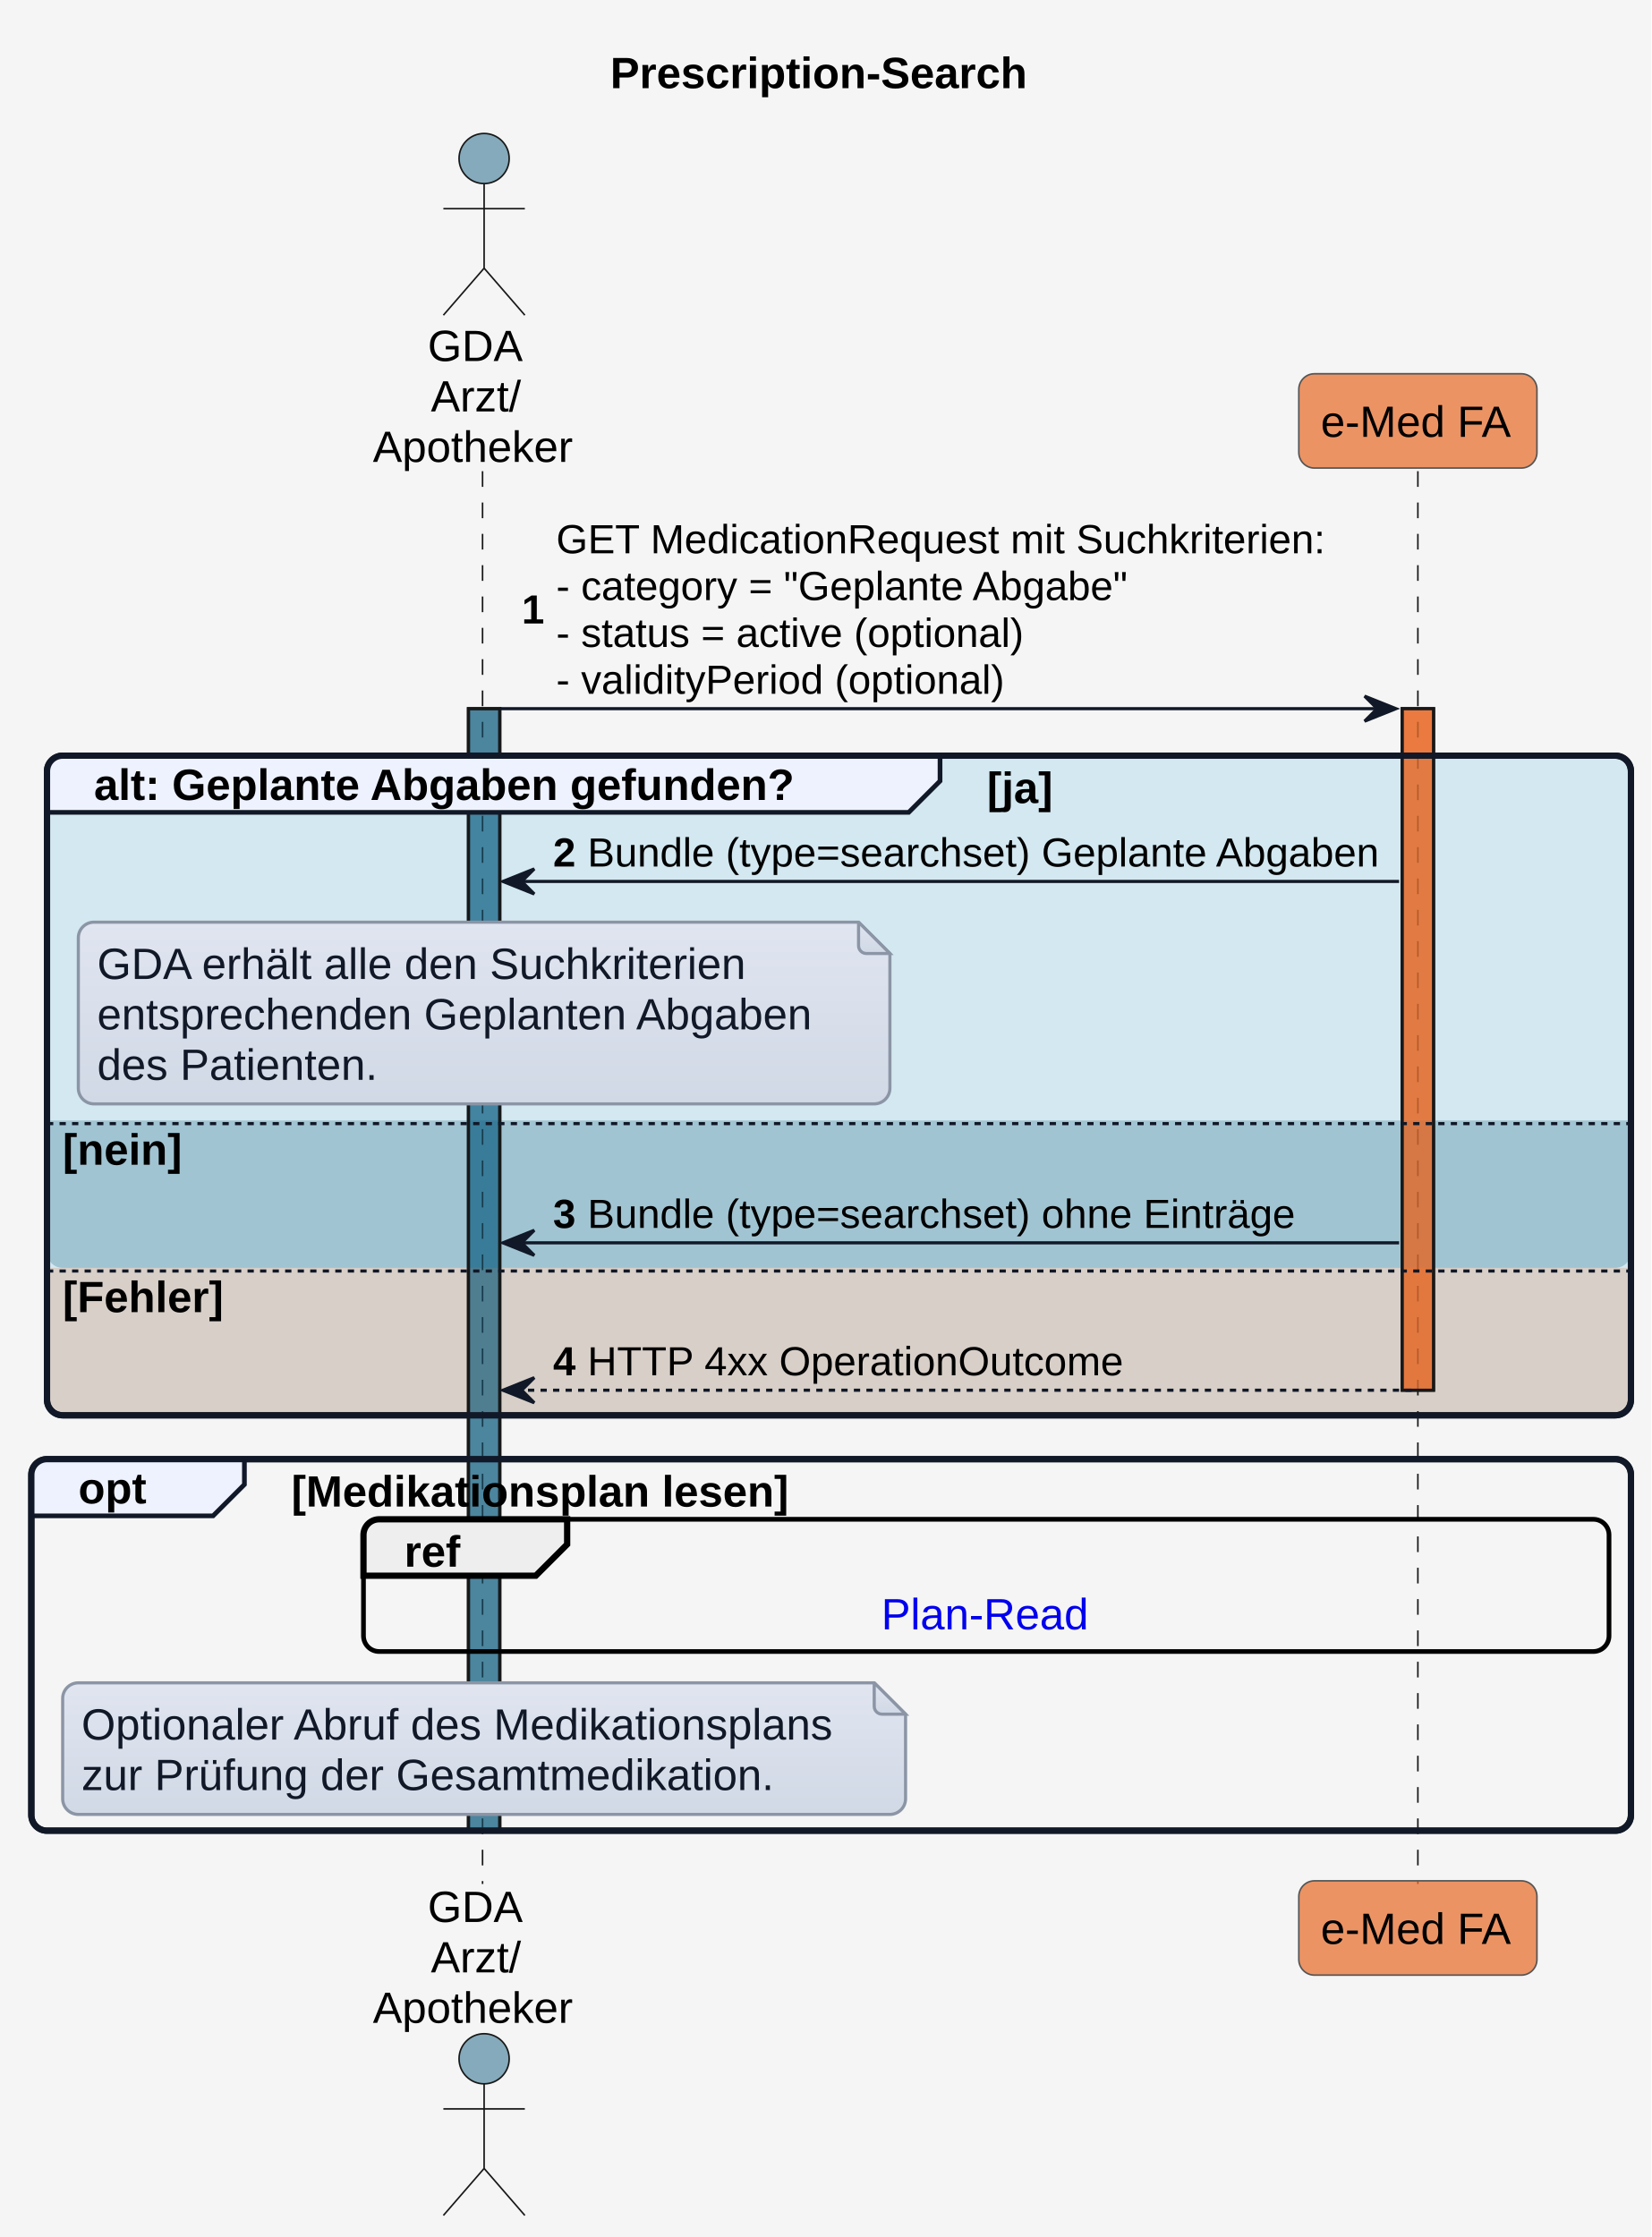
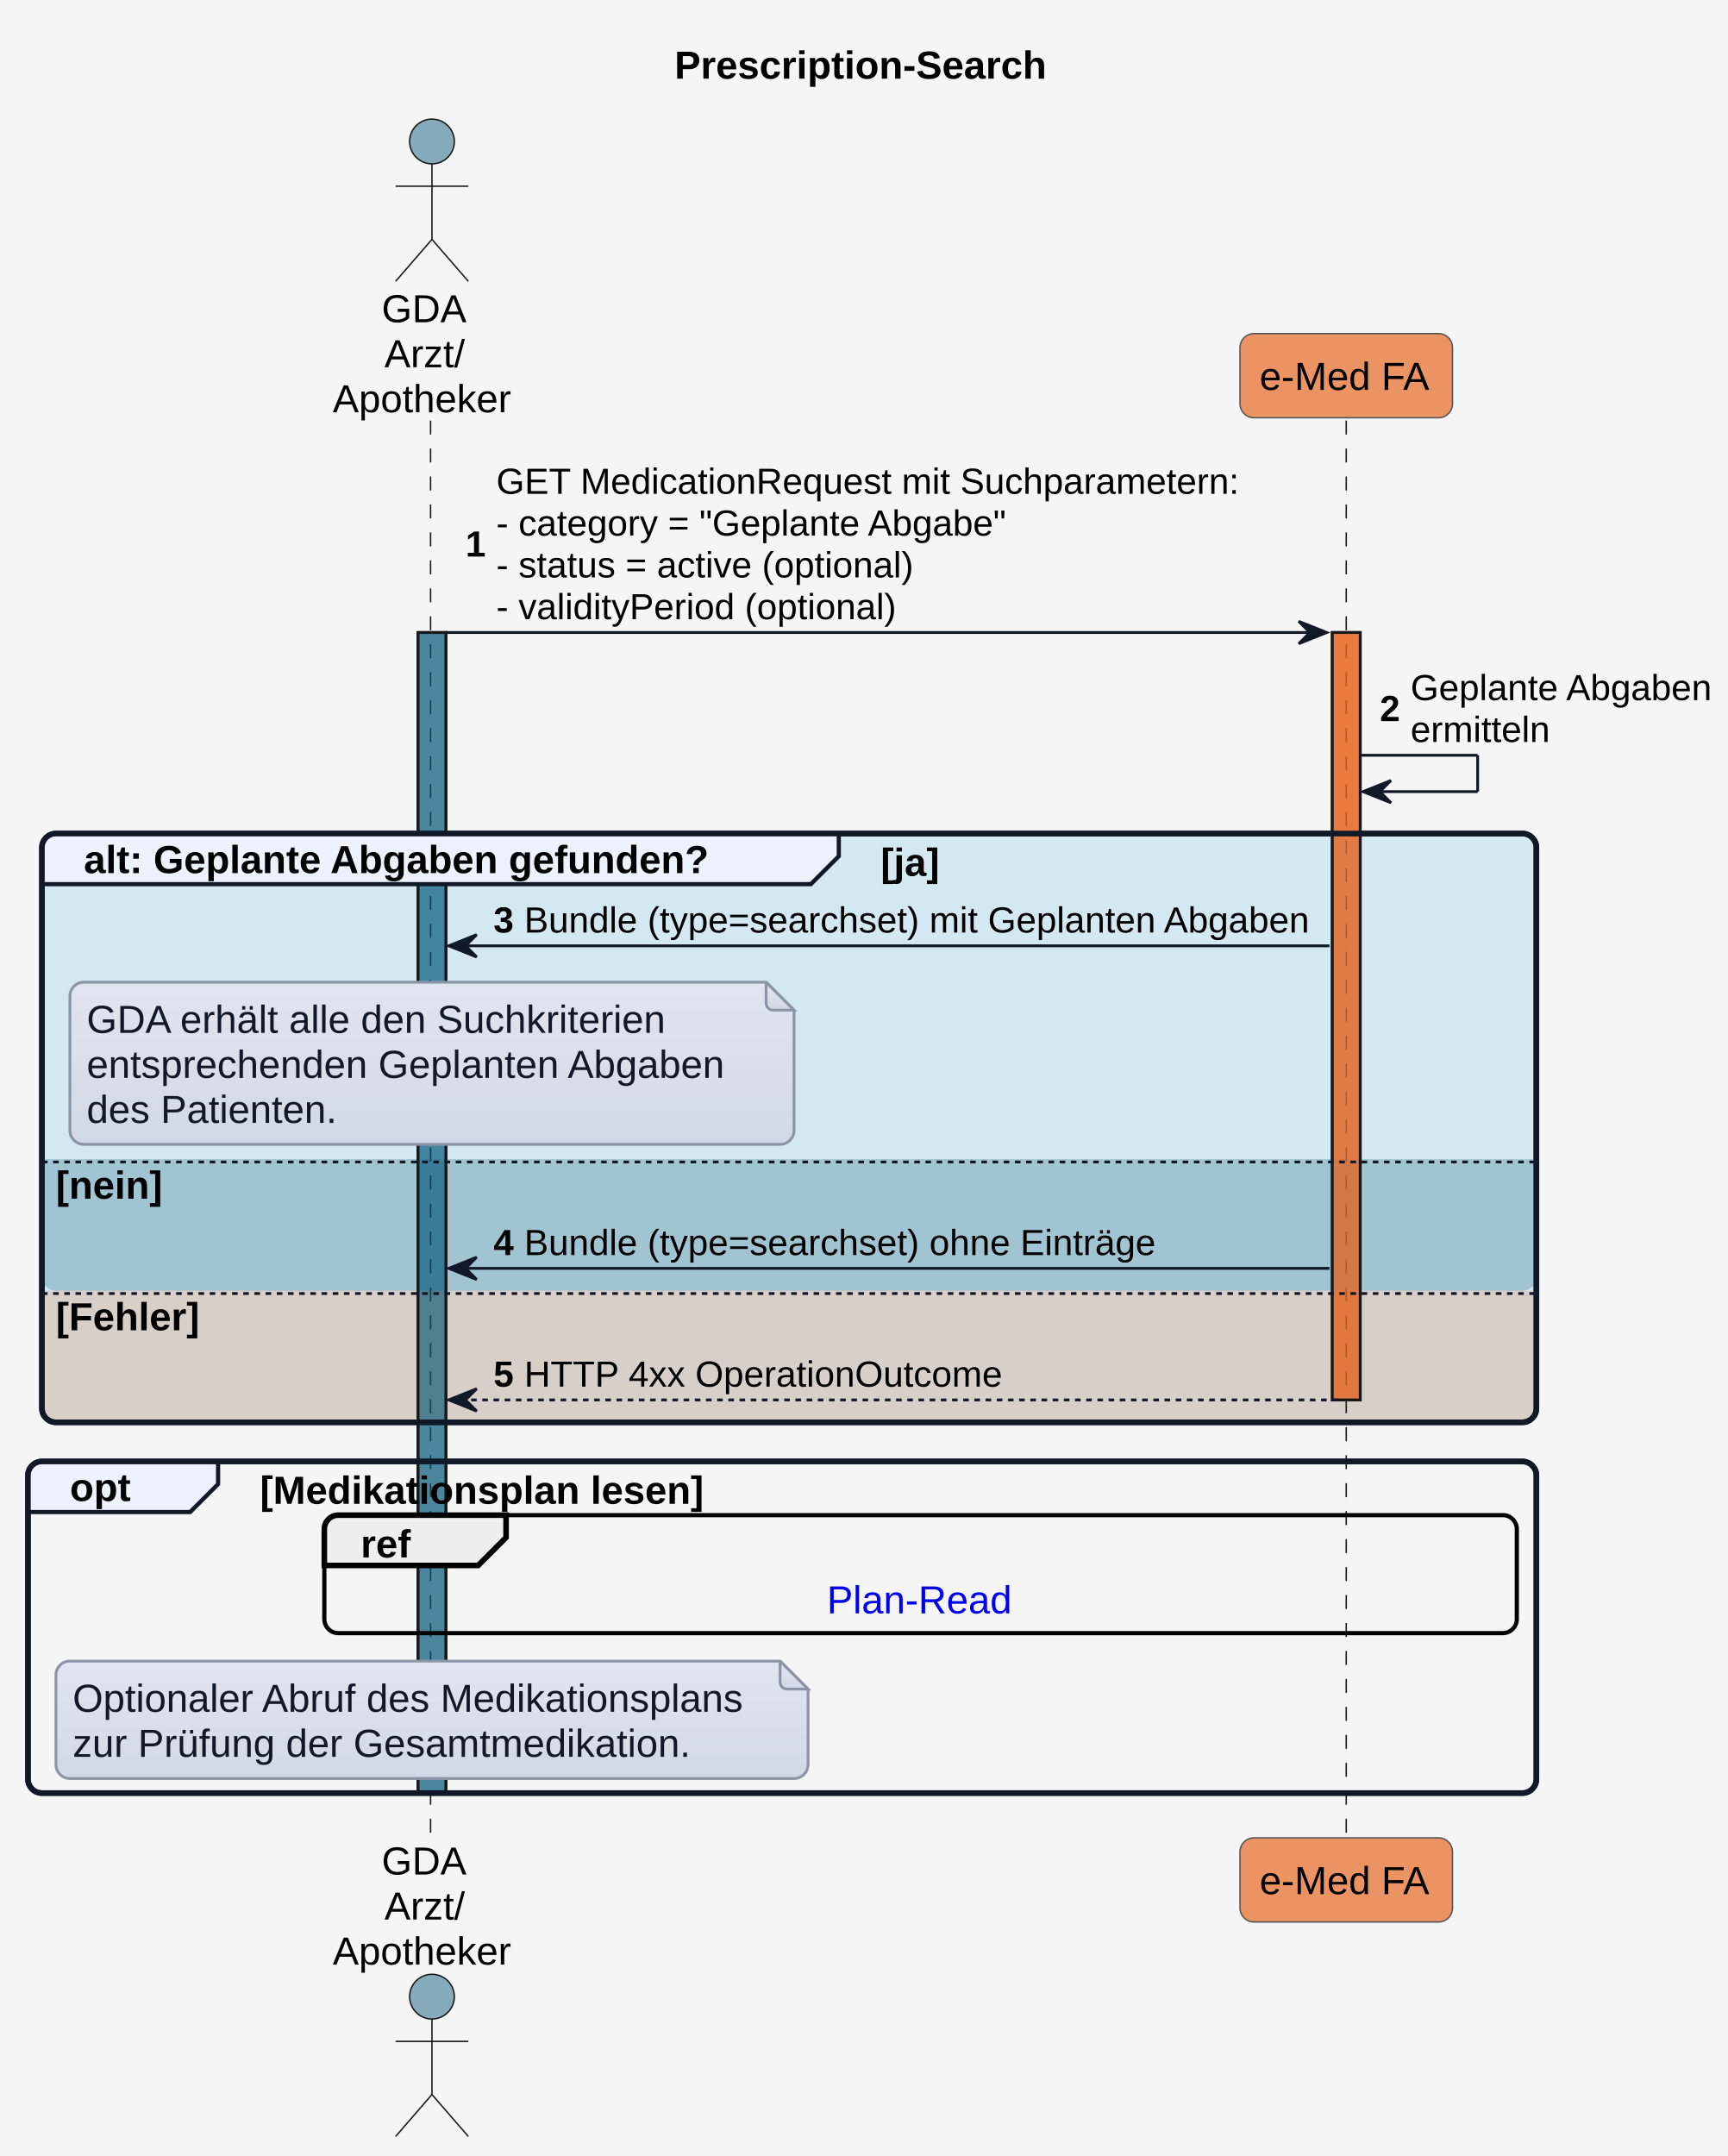
- <svg xmlns="http://www.w3.org/2000/svg" xmlns:xlink="http://www.w3.org/1999/xlink" contentStyleType="text/css" height="714px" preserveAspectRatio="none" style="width:527px;height:714px;background:#F5F5F5;" version="1.1" viewBox="0 0 527 714" width="527px" zoomAndPan="magnify">
+ <svg xmlns="http://www.w3.org/2000/svg" xmlns:xlink="http://www.w3.org/1999/xlink" contentStyleType="text/css" height="771px" preserveAspectRatio="none" style="width:618px;height:771px;background:#F5F5F5;" version="1.1" viewBox="0 0 618 771" width="618px" zoomAndPan="magnify">
  <defs>
-     <linearGradient id="gz3vp166wp9tx0" x1="50%" x2="50%" y1="0%" y2="100%">
+     <linearGradient id="g1a17wfjpx7r180" x1="50%" x2="50%" y1="0%" y2="100%">
      <stop offset="0%" stop-color="#E0E5F0" />
      <stop offset="100%" stop-color="#D1D9E6" />
    </linearGradient>
  </defs>
  <g>
-     <rect fill="#F5F5F5" height="714" style="stroke:none;stroke-width:1.0;" width="527" x="0" y="0" />
-     <text fill="#000000" font-family="Arial" font-size="14" font-weight="bold" lengthAdjust="spacing" textLength="140" x="194.75" y="28.132">Prescription-Search</text>
-     <rect fill="#156082" fill-opacity="0.502" height="358.128" style="stroke:#181818;stroke-width:1.0;" width="10" x="149.5" y="226.19" />
-     <rect fill="#E97232" fill-opacity="0.741" height="217.537" style="stroke:#181818;stroke-width:1.0;" width="10" x="447.5" y="226.19" />
-     <rect fill="#0F9ED5" fill-opacity="0.145" height="210.537" rx="5" ry="5" style="stroke:#111827;stroke-width:2.0;" width="505.5" x="15" y="241.19" />
-     <path d="M15,357.631 L520.5,357.631 L520.5,399.679 A5,5 0 0 1 515.5,404.679 L20,404.679 A5,5 0 0 1 15,399.679 L15,357.631 " fill="#34738D" fill-opacity="0.306" style="stroke:none;stroke-width:1.0;" />
-     <path d="M15,404.679 L520.5,404.679 L520.5,446.726 A5,5 0 0 1 515.5,451.726 L20,451.726 A5,5 0 0 1 15,446.726 L15,404.679 " fill="#E97132" fill-opacity="0.208" style="stroke:none;stroke-width:1.0;" />
-     <rect fill="none" height="118.592" rx="5" ry="5" style="stroke:#111827;stroke-width:2.0;" width="510.5" x="10" y="465.726" />
-     <line style="stroke:#181818;stroke-width:0.5;stroke-dasharray:5.0,5.0;" x1="154" x2="154" y1="150.394" y2="601.318" />
-     <line style="stroke:#181818;stroke-width:0.5;stroke-dasharray:5.0,5.0;" x1="452.5" x2="452.5" y1="150.394" y2="601.318" />
+     <rect fill="#F5F5F5" height="771" style="stroke:none;stroke-width:1.0;" width="618" x="0" y="0" />
+     <text fill="#000000" font-family="Arial" font-size="14" font-weight="bold" lengthAdjust="spacing" textLength="140" x="241.25" y="28.132">Prescription-Search</text>
+     <rect fill="#156082" fill-opacity="0.502" height="415.026" style="stroke:#181818;stroke-width:1.0;" width="10" x="149.5" y="226.19" />
+     <rect fill="#E97232" fill-opacity="0.741" height="274.434" style="stroke:#181818;stroke-width:1.0;" width="10" x="476.5" y="226.19" />
+     <rect fill="#0F9ED5" fill-opacity="0.145" height="210.537" rx="5" ry="5" style="stroke:#111827;stroke-width:2.0;" width="534.5" x="15" y="298.087" />
+     <path d="M15,414.529 L549.5,414.529 L549.5,456.576 A5,5 0 0 1 544.5,461.576 L20,461.576 A5,5 0 0 1 15,456.576 L15,414.529 " fill="#34738D" fill-opacity="0.306" style="stroke:none;stroke-width:1.0;" />
+     <path d="M15,461.576 L549.5,461.576 L549.5,503.623 A5,5 0 0 1 544.5,508.623 L20,508.623 A5,5 0 0 1 15,503.623 L15,461.576 " fill="#E97132" fill-opacity="0.208" style="stroke:none;stroke-width:1.0;" />
+     <rect fill="none" height="118.592" rx="5" ry="5" style="stroke:#111827;stroke-width:2.0;" width="539.5" x="10" y="522.624" />
+     <line style="stroke:#181818;stroke-width:0.5;stroke-dasharray:5.0,5.0;" x1="154" x2="154" y1="150.394" y2="658.215" />
+     <line style="stroke:#181818;stroke-width:0.5;stroke-dasharray:5.0,5.0;" x1="481.5" x2="481.5" y1="150.394" y2="658.215" />
    <text fill="#000000" font-family="Arial" font-size="14" lengthAdjust="spacing" textLength="30" x="136.5" y="115.231">GDA</text>
    <text fill="#000000" font-family="Arial" font-size="14" lengthAdjust="spacing" textLength="28" x="137.5" y="131.329">Arzt/</text>
    <text fill="#000000" font-family="Arial" font-size="14" lengthAdjust="spacing" textLength="65" x="119" y="147.428">Apotheker</text>
    <ellipse cx="154.5" cy="50.599" fill="#156082" fill-opacity="0.502" rx="8" ry="8" style="stroke:#181818;stroke-width:0.5;" />
    <path d="M154.5,58.599 L154.5,85.599 M141.5,66.599 L167.5,66.599 M154.5,85.599 L141.5,100.599 M154.5,85.599 L167.5,100.599 " fill="none" style="stroke:#181818;stroke-width:0.5;" />
-     <text fill="#000000" font-family="Arial" font-size="14" lengthAdjust="spacing" textLength="30" x="136.5" y="613.45">GDA</text>
-     <text fill="#000000" font-family="Arial" font-size="14" lengthAdjust="spacing" textLength="28" x="137.5" y="629.548">Arzt/</text>
-     <text fill="#000000" font-family="Arial" font-size="14" lengthAdjust="spacing" textLength="65" x="119" y="645.647">Apotheker</text>
-     <ellipse cx="154.5" cy="657.114" fill="#156082" fill-opacity="0.502" rx="8" ry="8" style="stroke:#181818;stroke-width:0.5;" />
-     <path d="M154.5,665.114 L154.5,692.114 M141.5,673.114 L167.5,673.114 M154.5,692.114 L141.5,707.114 M154.5,692.114 L167.5,707.114 " fill="none" style="stroke:#181818;stroke-width:0.5;" />
-     <rect fill="#E97232" fill-opacity="0.741" height="30.099" rx="5" ry="5" style="stroke:#555555;stroke-width:0.5;" width="76" x="414.5" y="119.296" />
-     <text fill="#000000" font-family="Arial" font-size="14" lengthAdjust="spacing" textLength="62" x="421.5" y="139.428">e-Med FA</text>
-     <rect fill="#E97232" fill-opacity="0.741" height="30.099" rx="5" ry="5" style="stroke:#555555;stroke-width:0.5;" width="76" x="414.5" y="600.318" />
-     <text fill="#000000" font-family="Arial" font-size="14" lengthAdjust="spacing" textLength="62" x="421.5" y="620.45">e-Med FA</text>
-     <rect fill="#156082" fill-opacity="0.502" height="358.128" style="stroke:#181818;stroke-width:1.0;" width="10" x="149.5" y="226.19" />
-     <rect fill="#E97232" fill-opacity="0.741" height="217.537" style="stroke:#181818;stroke-width:1.0;" width="10" x="447.5" y="226.19" />
-     <polygon fill="#111827" points="435.5,222.19,445.5,226.19,435.5,230.19,439.5,226.19" style="stroke:#111827;stroke-width:1.0;" />
-     <line style="stroke:#111827;stroke-width:1.0;" x1="159.5" x2="441.5" y1="226.19" y2="226.19" />
+     <text fill="#000000" font-family="Arial" font-size="14" lengthAdjust="spacing" textLength="30" x="136.5" y="670.347">GDA</text>
+     <text fill="#000000" font-family="Arial" font-size="14" lengthAdjust="spacing" textLength="28" x="137.5" y="686.446">Arzt/</text>
+     <text fill="#000000" font-family="Arial" font-size="14" lengthAdjust="spacing" textLength="65" x="119" y="702.544">Apotheker</text>
+     <ellipse cx="154.5" cy="714.011" fill="#156082" fill-opacity="0.502" rx="8" ry="8" style="stroke:#181818;stroke-width:0.5;" />
+     <path d="M154.5,722.011 L154.5,749.011 M141.5,730.011 L167.5,730.011 M154.5,749.011 L141.5,764.011 M154.5,749.011 L167.5,764.011 " fill="none" style="stroke:#181818;stroke-width:0.5;" />
+     <rect fill="#E97232" fill-opacity="0.741" height="30.099" rx="5" ry="5" style="stroke:#555555;stroke-width:0.5;" width="76" x="443.5" y="119.296" />
+     <text fill="#000000" font-family="Arial" font-size="14" lengthAdjust="spacing" textLength="62" x="450.5" y="139.428">e-Med FA</text>
+     <rect fill="#E97232" fill-opacity="0.741" height="30.099" rx="5" ry="5" style="stroke:#555555;stroke-width:0.5;" width="76" x="443.5" y="657.215" />
+     <text fill="#000000" font-family="Arial" font-size="14" lengthAdjust="spacing" textLength="62" x="450.5" y="677.347">e-Med FA</text>
+     <rect fill="#156082" fill-opacity="0.502" height="415.026" style="stroke:#181818;stroke-width:1.0;" width="10" x="149.5" y="226.19" />
+     <rect fill="#E97232" fill-opacity="0.741" height="274.434" style="stroke:#181818;stroke-width:1.0;" width="10" x="476.5" y="226.19" />
+     <polygon fill="#111827" points="464.5,222.19,474.5,226.19,464.5,230.19,468.5,226.19" style="stroke:#111827;stroke-width:1.0;" />
+     <line style="stroke:#111827;stroke-width:1.0;" x1="159.5" x2="470.5" y1="226.19" y2="226.19" />
    <text fill="#000000" font-family="Arial" font-size="13" font-weight="bold" lengthAdjust="spacing" textLength="7" x="166.5" y="199.012">1</text>
-     <text fill="#000000" font-family="Arial" font-size="13" lengthAdjust="spacing" textLength="247" x="177.5" y="176.588">GET MedicationRequest mit Suchkriterien:</text>
+     <text fill="#000000" font-family="Arial" font-size="13" lengthAdjust="spacing" textLength="266" x="177.5" y="176.588">GET MedicationRequest mit Suchparametern:</text>
    <text fill="#000000" font-family="Arial" font-size="13" lengthAdjust="spacing" textLength="184" x="177.5" y="191.537">- category = "Geplante Abgabe"</text>
    <text fill="#000000" font-family="Arial" font-size="13" lengthAdjust="spacing" textLength="150" x="177.5" y="206.486">- status = active (optional)</text>
    <text fill="#000000" font-family="Arial" font-size="13" lengthAdjust="spacing" textLength="141" x="177.5" y="221.435">- validityPeriod (optional)</text>
-     <path d="M20,241.19 L300,241.19 L300,249.288 L290,259.288 L15,259.288 L15,246.19 A5,5 0 0 1 20,241.19 " fill="#EEF2FF" style="stroke:#111827;stroke-width:1.5;" />
-     <rect fill="none" height="210.537" rx="5" ry="5" style="stroke:#111827;stroke-width:2.0;" width="505.5" x="15" y="241.19" />
-     <text fill="#000000" font-family="Arial" font-size="14" font-weight="bold" lengthAdjust="spacing" textLength="236" x="30" y="255.321">alt: Geplante Abgaben gefunden?</text>
-     <text fill="#000000" font-family="Arial" font-size="14" font-weight="bold" lengthAdjust="spacing" textLength="22" x="315" y="256.321">[ja]</text>
-     <polygon fill="#111827" points="170.5,277.335,160.5,281.335,170.5,285.335,166.5,281.335" style="stroke:#111827;stroke-width:1.0;" />
-     <line style="stroke:#111827;stroke-width:1.0;" x1="164.5" x2="446.5" y1="281.335" y2="281.335" />
-     <text fill="#000000" font-family="Arial" font-size="13" font-weight="bold" lengthAdjust="spacing" textLength="7" x="176.5" y="276.581">2</text>
-     <text fill="#000000" font-family="Arial" font-size="13" lengthAdjust="spacing" textLength="253" x="187.5" y="276.581">Bundle (type=searchset) Geplante Abgaben</text>
-     <path d="M25,299.335 L25,347.335 A5,5 0 0 0 30,352.335 L279,352.335 A5,5 0 0 0 284,347.335 L284,304.335 L274,294.335 L30,294.335 A5,5 0 0 0 25,299.335 " fill="url(#gz3vp166wp9tx0)" style="stroke:#8B95A5;stroke-width:1.0;" />
-     <path d="M274,294.335 L274,301.835 A2.5,2.5 0 0 0 276.5,304.335 L284,304.335 L274,294.335 " fill="url(#gz3vp166wp9tx0)" style="stroke:#8B95A5;stroke-width:1.0;" />
-     <text fill="#111827" font-family="Arial" font-size="14" lengthAdjust="spacing" textLength="211" x="31" y="312.467">GDA erhält alle den Suchkriterien</text>
-     <text fill="#111827" font-family="Arial" font-size="14" lengthAdjust="spacing" textLength="234" x="31" y="328.566">entsprechenden Geplanten Abgaben</text>
-     <text fill="#111827" font-family="Arial" font-size="14" lengthAdjust="spacing" textLength="91" x="31" y="344.665">des Patienten.</text>
-     <line style="stroke:#111827;stroke-width:1.0;stroke-dasharray:2.0,2.0;" x1="15" x2="520.5" y1="358.631" y2="358.631" />
-     <text fill="#000000" font-family="Arial" font-size="14" font-weight="bold" lengthAdjust="spacing" textLength="41" x="20" y="371.763">[nein]</text>
-     <polygon fill="#111827" points="170.5,392.679,160.5,396.679,170.5,400.679,166.5,396.679" style="stroke:#111827;stroke-width:1.0;" />
-     <line style="stroke:#111827;stroke-width:1.0;" x1="164.5" x2="446.5" y1="396.679" y2="396.679" />
-     <text fill="#000000" font-family="Arial" font-size="13" font-weight="bold" lengthAdjust="spacing" textLength="7" x="176.5" y="391.924">3</text>
-     <text fill="#000000" font-family="Arial" font-size="13" lengthAdjust="spacing" textLength="226" x="187.5" y="391.924">Bundle (type=searchset) ohne Einträge</text>
-     <line style="stroke:#111827;stroke-width:1.0;stroke-dasharray:2.0,2.0;" x1="15" x2="520.5" y1="405.679" y2="405.679" />
-     <text fill="#000000" font-family="Arial" font-size="14" font-weight="bold" lengthAdjust="spacing" textLength="56" x="20" y="418.81">[Fehler]</text>
-     <polygon fill="#111827" points="170.5,439.726,160.5,443.726,170.5,447.726,166.5,443.726" style="stroke:#111827;stroke-width:1.0;" />
-     <line style="stroke:#111827;stroke-width:1.0;stroke-dasharray:2.0,2.0;" x1="164.5" x2="451.5" y1="443.726" y2="443.726" />
-     <text fill="#000000" font-family="Arial" font-size="13" font-weight="bold" lengthAdjust="spacing" textLength="7" x="176.5" y="438.971">4</text>
-     <text fill="#000000" font-family="Arial" font-size="13" lengthAdjust="spacing" textLength="170" x="187.5" y="438.971">HTTP 4xx OperationOutcome</text>
-     <path d="M15,465.726 L78,465.726 L78,473.825 L68,483.825 L10,483.825 L10,470.726 A5,5 0 0 1 15,465.726 " fill="#EEF2FF" style="stroke:#111827;stroke-width:1.5;" />
-     <rect fill="none" height="118.592" rx="5" ry="5" style="stroke:#111827;stroke-width:2.0;" width="510.5" x="10" y="465.726" />
-     <text fill="#000000" font-family="Arial" font-size="14" font-weight="bold" lengthAdjust="spacing" textLength="23" x="25" y="479.858">opt</text>
-     <text fill="#000000" font-family="Arial" font-size="14" font-weight="bold" lengthAdjust="spacing" textLength="169" x="93" y="480.858">[Medikationsplan lesen]</text>
-     <rect fill="none" height="42.197" rx="5" ry="5" style="stroke:#000000;stroke-width:1.5;" width="397.5" x="116" y="484.923" />
-     <path d="M121,484.923 L181,484.923 L181,492.923 L171,502.923 L116,502.923 L116,489.923 A5,5 0 0 1 121,484.923 " fill="#EEEEEE" style="stroke:#000000;stroke-width:2.0;" />
-     <text fill="#000000" font-family="Arial" font-size="14" font-weight="bold" lengthAdjust="spacing" textLength="20" x="129" y="500.055">ref</text>
+     <line style="stroke:#111827;stroke-width:1.0;" x1="486.5" x2="528.5" y1="270.087" y2="270.087" />
+     <line style="stroke:#111827;stroke-width:1.0;" x1="528.5" x2="528.5" y1="270.087" y2="283.087" />
+     <line style="stroke:#111827;stroke-width:1.0;" x1="487.5" x2="528.5" y1="283.087" y2="283.087" />
+     <polygon fill="#111827" points="497.5,279.087,487.5,283.087,497.5,287.087,493.5,283.087" style="stroke:#111827;stroke-width:1.0;" />
+     <text fill="#000000" font-family="Arial" font-size="13" font-weight="bold" lengthAdjust="spacing" textLength="7" x="493.5" y="257.858">2</text>
+     <text fill="#000000" font-family="Arial" font-size="13" lengthAdjust="spacing" textLength="107" x="504.5" y="250.383">Geplante Abgaben</text>
+     <text fill="#000000" font-family="Arial" font-size="13" lengthAdjust="spacing" textLength="50" x="504.5" y="265.332">ermitteln</text>
+     <path d="M20,298.087 L300,298.087 L300,306.185 L290,316.185 L15,316.185 L15,303.087 A5,5 0 0 1 20,298.087 " fill="#EEF2FF" style="stroke:#111827;stroke-width:1.5;" />
+     <rect fill="none" height="210.537" rx="5" ry="5" style="stroke:#111827;stroke-width:2.0;" width="534.5" x="15" y="298.087" />
+     <text fill="#000000" font-family="Arial" font-size="14" font-weight="bold" lengthAdjust="spacing" textLength="236" x="30" y="312.219">alt: Geplante Abgaben gefunden?</text>
+     <text fill="#000000" font-family="Arial" font-size="14" font-weight="bold" lengthAdjust="spacing" textLength="22" x="315" y="313.219">[ja]</text>
+     <polygon fill="#111827" points="170.5,334.233,160.5,338.233,170.5,342.233,166.5,338.233" style="stroke:#111827;stroke-width:1.0;" />
+     <line style="stroke:#111827;stroke-width:1.0;" x1="164.5" x2="475.5" y1="338.233" y2="338.233" />
+     <text fill="#000000" font-family="Arial" font-size="13" font-weight="bold" lengthAdjust="spacing" textLength="7" x="176.5" y="333.478">3</text>
+     <text fill="#000000" font-family="Arial" font-size="13" lengthAdjust="spacing" textLength="282" x="187.5" y="333.478">Bundle (type=searchset) mit Geplanten Abgaben</text>
+     <path d="M25,356.233 L25,404.233 A5,5 0 0 0 30,409.233 L279,409.233 A5,5 0 0 0 284,404.233 L284,361.233 L274,351.233 L30,351.233 A5,5 0 0 0 25,356.233 " fill="url(#g1a17wfjpx7r180)" style="stroke:#8B95A5;stroke-width:1.0;" />
+     <path d="M274,351.233 L274,358.733 A2.5,2.5 0 0 0 276.5,361.233 L284,361.233 L274,351.233 " fill="url(#g1a17wfjpx7r180)" style="stroke:#8B95A5;stroke-width:1.0;" />
+     <text fill="#111827" font-family="Arial" font-size="14" lengthAdjust="spacing" textLength="211" x="31" y="369.365">GDA erhält alle den Suchkriterien</text>
+     <text fill="#111827" font-family="Arial" font-size="14" lengthAdjust="spacing" textLength="234" x="31" y="385.463">entsprechenden Geplanten Abgaben</text>
+     <text fill="#111827" font-family="Arial" font-size="14" lengthAdjust="spacing" textLength="91" x="31" y="401.562">des Patienten.</text>
+     <line style="stroke:#111827;stroke-width:1.0;stroke-dasharray:2.0,2.0;" x1="15" x2="549.5" y1="415.529" y2="415.529" />
+     <text fill="#000000" font-family="Arial" font-size="14" font-weight="bold" lengthAdjust="spacing" textLength="41" x="20" y="428.661">[nein]</text>
+     <polygon fill="#111827" points="170.5,449.576,160.5,453.576,170.5,457.576,166.5,453.576" style="stroke:#111827;stroke-width:1.0;" />
+     <line style="stroke:#111827;stroke-width:1.0;" x1="164.5" x2="475.5" y1="453.576" y2="453.576" />
+     <text fill="#000000" font-family="Arial" font-size="13" font-weight="bold" lengthAdjust="spacing" textLength="7" x="176.5" y="448.821">4</text>
+     <text fill="#000000" font-family="Arial" font-size="13" lengthAdjust="spacing" textLength="226" x="187.5" y="448.821">Bundle (type=searchset) ohne Einträge</text>
+     <line style="stroke:#111827;stroke-width:1.0;stroke-dasharray:2.0,2.0;" x1="15" x2="549.5" y1="462.576" y2="462.576" />
+     <text fill="#000000" font-family="Arial" font-size="14" font-weight="bold" lengthAdjust="spacing" textLength="56" x="20" y="475.708">[Fehler]</text>
+     <polygon fill="#111827" points="170.5,496.623,160.5,500.623,170.5,504.623,166.5,500.623" style="stroke:#111827;stroke-width:1.0;" />
+     <line style="stroke:#111827;stroke-width:1.0;stroke-dasharray:2.0,2.0;" x1="164.5" x2="480.5" y1="500.623" y2="500.623" />
+     <text fill="#000000" font-family="Arial" font-size="13" font-weight="bold" lengthAdjust="spacing" textLength="7" x="176.5" y="495.869">5</text>
+     <text fill="#000000" font-family="Arial" font-size="13" lengthAdjust="spacing" textLength="170" x="187.5" y="495.869">HTTP 4xx OperationOutcome</text>
+     <path d="M15,522.624 L78,522.624 L78,530.722 L68,540.722 L10,540.722 L10,527.624 A5,5 0 0 1 15,522.624 " fill="#EEF2FF" style="stroke:#111827;stroke-width:1.5;" />
+     <rect fill="none" height="118.592" rx="5" ry="5" style="stroke:#111827;stroke-width:2.0;" width="539.5" x="10" y="522.624" />
+     <text fill="#000000" font-family="Arial" font-size="14" font-weight="bold" lengthAdjust="spacing" textLength="23" x="25" y="536.755">opt</text>
+     <text fill="#000000" font-family="Arial" font-size="14" font-weight="bold" lengthAdjust="spacing" textLength="169" x="93" y="537.755">[Medikationsplan lesen]</text>
+     <rect fill="none" height="42.197" rx="5" ry="5" style="stroke:#000000;stroke-width:1.5;" width="426.5" x="116" y="541.821" />
+     <path d="M121,541.821 L181,541.821 L181,549.821 L171,559.821 L116,559.821 L116,546.821 A5,5 0 0 1 121,541.821 " fill="#EEEEEE" style="stroke:#000000;stroke-width:2.0;" />
+     <text fill="#000000" font-family="Arial" font-size="14" font-weight="bold" lengthAdjust="spacing" textLength="20" x="129" y="556.953">ref</text>
    <a href="interactions.html#sequenzdiagramm-plan-read" target="_top" title="interactions.html#sequenzdiagramm-plan-read" xlink:actuate="onRequest" xlink:href="interactions.html#sequenzdiagramm-plan-read" xlink:show="new" xlink:title="interactions.html#sequenzdiagramm-plan-read" xlink:type="simple">
-       <text fill="#0000EE" font-family="Arial" font-size="14" lengthAdjust="spacing" textLength="67" x="281.25" y="520.055">Plan-Read</text>
+       <text fill="#0000EE" font-family="Arial" font-size="14" lengthAdjust="spacing" textLength="67" x="295.75" y="576.953">Plan-Read</text>
    </a>
-     <path d="M20,542.121 L20,574.121 A5,5 0 0 0 25,579.121 L284,579.121 A5,5 0 0 0 289,574.121 L289,547.121 L279,537.121 L25,537.121 A5,5 0 0 0 20,542.121 " fill="url(#gz3vp166wp9tx0)" style="stroke:#8B95A5;stroke-width:1.0;" />
-     <path d="M279,537.121 L279,544.621 A2.5,2.5 0 0 0 281.5,547.121 L289,547.121 L279,537.121 " fill="url(#gz3vp166wp9tx0)" style="stroke:#8B95A5;stroke-width:1.0;" />
-     <text fill="#111827" font-family="Arial" font-size="14" lengthAdjust="spacing" textLength="244" x="26" y="555.252">Optionaler Abruf des Medikationsplans</text>
-     <text fill="#111827" font-family="Arial" font-size="14" lengthAdjust="spacing" textLength="223" x="26" y="571.351">zur Prüfung der Gesamtmedikation.</text>
+     <path d="M20,599.018 L20,631.018 A5,5 0 0 0 25,636.018 L284,636.018 A5,5 0 0 0 289,631.018 L289,604.018 L279,594.018 L25,594.018 A5,5 0 0 0 20,599.018 " fill="url(#g1a17wfjpx7r180)" style="stroke:#8B95A5;stroke-width:1.0;" />
+     <path d="M279,594.018 L279,601.518 A2.5,2.5 0 0 0 281.5,604.018 L289,604.018 L279,594.018 " fill="url(#g1a17wfjpx7r180)" style="stroke:#8B95A5;stroke-width:1.0;" />
+     <text fill="#111827" font-family="Arial" font-size="14" lengthAdjust="spacing" textLength="244" x="26" y="612.15">Optionaler Abruf des Medikationsplans</text>
+     <text fill="#111827" font-family="Arial" font-size="14" lengthAdjust="spacing" textLength="223" x="26" y="628.249">zur Prüfung der Gesamtmedikation.</text>
  </g>
</svg>
